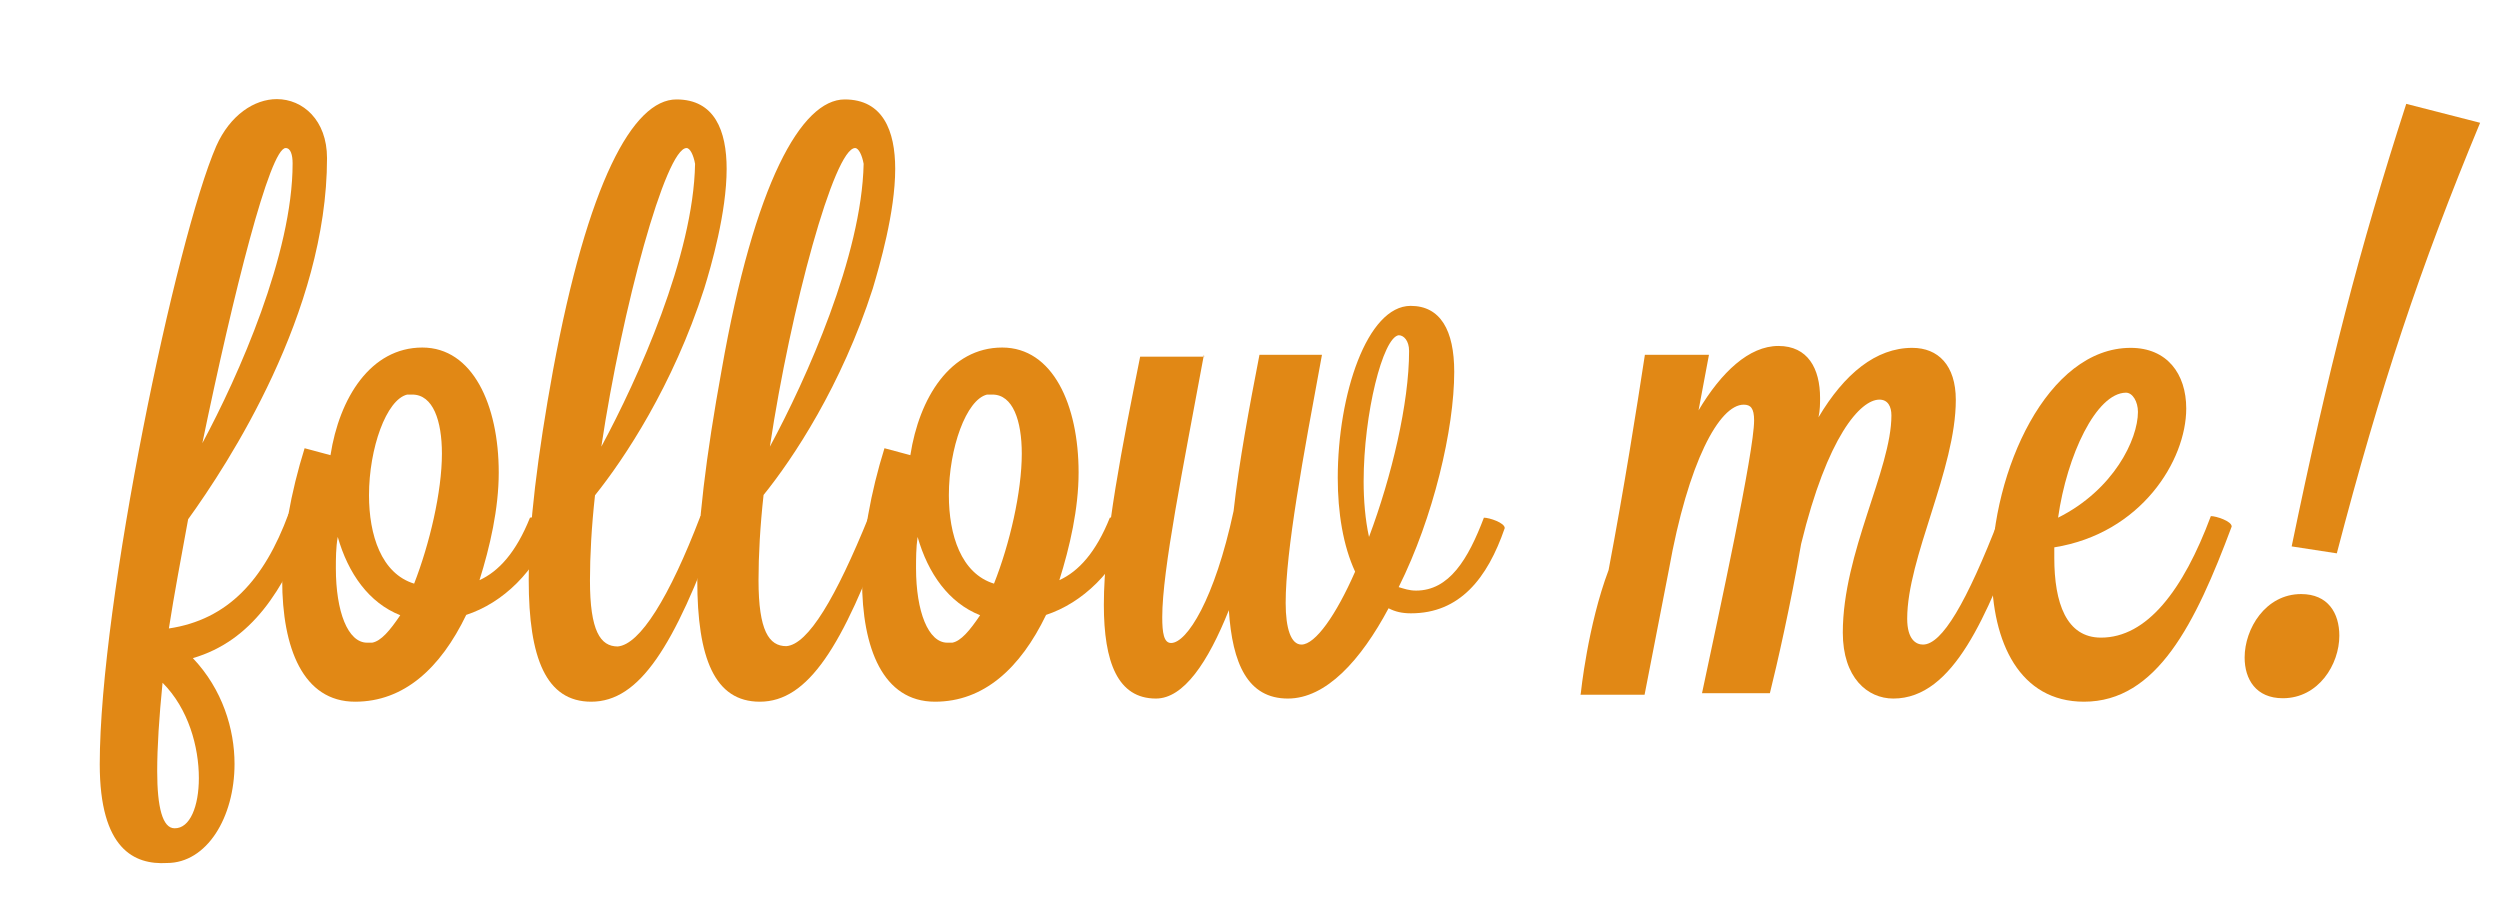
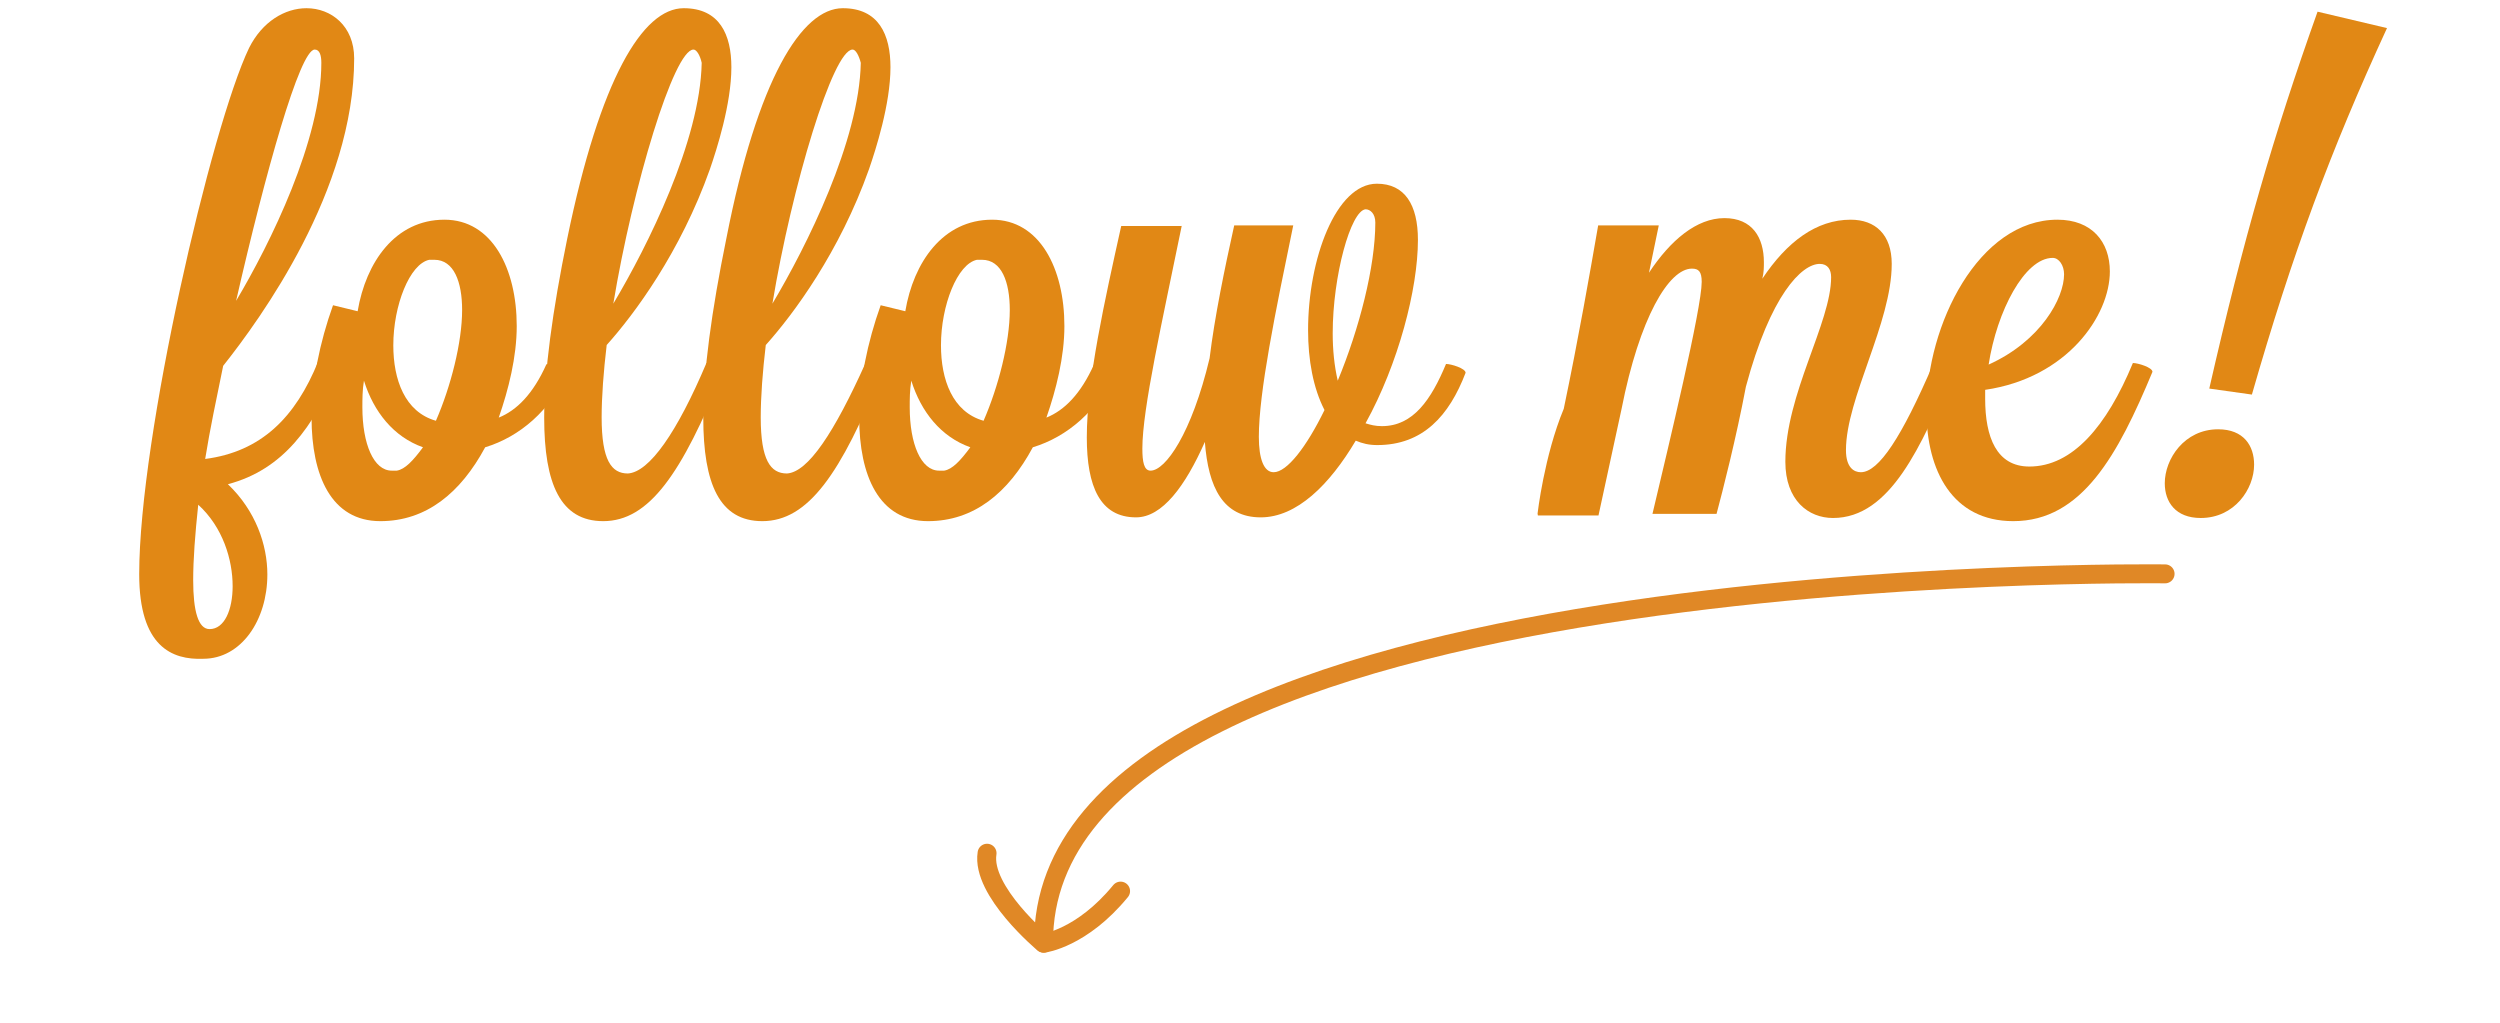
- <svg xmlns="http://www.w3.org/2000/svg" version="1.1" id="Layer_1" x="0px" y="0px" viewBox="0 162 792 288" enable-background="new 0 162 792 288" xml:space="preserve">
+ <svg xmlns="http://www.w3.org/2000/svg" version="1.1" id="Layer_1" x="0px" y="0px" viewBox="0 144 792 324" enable-background="new 0 144 792 324" xml:space="preserve">
  <g>
-     <path fill="#E18815" d="M31.6,404.1c0-51.1,24.2-166.6,36.9-195.8c4.4-9.9,12.1-14.9,19.2-14.9c8.2,0,15.9,6.6,15.9,18.7   c0,48.9-31.3,96.8-44,114.4c-2.2,12.1-4.4,23.6-6.1,34.6c18.7-2.8,30.2-15.4,37.9-36.3c1.6,0,6.6,1.6,6.6,3.3   c-8.2,20.9-18.2,36.9-36.9,42.4c9.4,9.9,13.2,22.5,13.2,33.5c0,17-8.8,31.4-21.4,31.4C42.6,436,31.6,431.1,31.6,404.1z M63,408.5   c0-9.9-3.3-22-11.5-30.2c-1.1,11-1.7,20.4-1.7,28c0,11.5,1.7,18.1,5.5,18.1C60.2,424.5,63,417.4,63,408.5z M90.5,208.9   c-5,0-16.5,45.7-26.4,93.5c11.5-21.4,28.6-59.9,28.6-88.6C92.7,211.1,92.1,208.9,90.5,208.9z" />
-     <path fill="#E18815" d="M175.2,328.8c-5.5,14.3-15.9,24.2-27.5,28c-8.2,17-19.8,27.5-35.2,27.5c-16.5,0-23.1-17-23.1-38.5   c0-13.2,2.8-28,7.1-41.8l8.2,2.2c2.8-18.1,12.7-34.1,29.1-34.1c15.9,0,24.2,18.1,24.2,39.6c0,11.5-2.8,23.6-6.1,34.1   c6.1-2.8,11.6-8.8,16-19.8C170.2,325.5,175.2,327.1,175.2,328.8z M126.8,356.9c-9.9-3.9-16.5-13.2-19.8-24.8   c-0.6,3.3-0.6,7.1-0.6,9.9c0,13.8,3.8,23.6,9.9,23.6c0.6,0,1.1,0,1.6,0C120.7,365.1,123.5,361.8,126.8,356.9z M116.9,318.9   c0,12.6,3.9,24.8,14.3,28c4.9-12.6,8.8-29.1,8.8-41.2c0-10.4-2.8-18.7-9.4-18.7c-0.6,0-1.1,0-1.6,0   C122.4,288.6,116.9,304,116.9,318.9z" />
-     <path fill="#E18815" d="M221.9,325.5c1.1,0,5.5,1.6,5.5,3.3l0,0c-13.8,38-24.8,55.5-40.1,55.5c-14.3,0-19.8-13.8-19.8-38.5   c0-17,2.8-39.6,7.7-66.5c11-59.4,25.3-85.8,39.1-85.8c12.1,0,15.9,9.9,15.9,22c0,13.8-4.9,30.8-7.1,37.9   c-9.9,30.8-25.3,53.9-34.6,65.5c-1.1,9.9-1.6,19.2-1.6,27c0,16,3.3,20.9,8.8,20.9C202.7,366.2,212,351.4,221.9,325.5z M217.5,208.9   c-6.6,0-20.4,50.6-27,94.6c11.6-21.5,29.2-60.5,29.7-89.6C219.7,211.1,218.6,208.9,217.5,208.9z" />
-     <path fill="#E18815" d="M275.3,325.5c1.1,0,5.5,1.6,5.5,3.3l0,0c-13.8,38-24.8,55.5-40.1,55.5c-14.3,0-19.8-13.8-19.8-38.5   c0-17,2.8-39.6,7.7-66.5c10.4-59.4,25.3-85.8,39-85.8c12.1,0,16,9.9,16,22c0,13.8-5,30.8-7.1,37.9c-9.9,30.8-25.3,53.9-34.6,65.4   c-1.1,9.9-1.6,19.2-1.6,27c0,16,3.3,20.9,8.8,20.9C256,366.2,264.8,351.4,275.3,325.5z M270.9,208.9c-6.6,0-20.4,50.6-27,94.6   c11.6-21.5,29.1-60.5,29.7-89.6C273.1,211.1,272,208.9,270.9,208.9z" />
-     <path fill="#E18815" d="M358.9,328.8c-5.5,14.3-16,24.2-27.5,28c-8.2,17-19.8,27.5-35.2,27.5c-16.5,0-23.1-17-23.1-38.5   c0-13.2,2.8-28,7.1-41.8l8.2,2.2c2.8-18.1,12.6-34.1,29.1-34.1c16,0,24.2,18.1,24.2,39.6c0,11.5-2.8,23.6-6.1,34.1   c6.1-2.8,11.6-8.8,16-19.8C353.9,325.5,358.9,327.1,358.9,328.8z M310.5,356.9c-9.9-3.9-16.5-13.2-19.8-24.8   c-0.5,3.3-0.5,7.1-0.5,9.9c0,13.8,3.9,23.6,9.9,23.6c0.5,0,1.1,0,1.6,0C304.4,365.1,307.2,361.8,310.5,356.9z M300.6,318.9   c0,12.6,3.9,24.8,14.3,28c5-12.6,8.8-29.1,8.8-41.2c0-10.4-2.8-18.7-9.3-18.7c-0.6,0-1.1,0-1.7,0   C306.1,288.6,300.6,304,300.6,318.9z" />
-     <path fill="#E18815" d="M381.4,274.4c-6.6,35.8-13.2,68.2-13.2,83.1c0,5,0.5,8.2,2.8,8.2c5,0,13.8-13.8,19.8-41.8   c1.7-15.4,5-33,8.2-49.5h19.8c-6,32.4-11.5,62.1-11.5,78.6c0,8.2,1.7,13.2,5,13.2c4.4,0,11-9.4,17-23.1c-3.8-8.2-5.5-18.7-5.5-29.7   c0-26.4,9.3-54.5,23.1-54.5c9.4,0,13.8,7.7,13.8,20.9c0,18.1-6.6,46.2-17.6,68.2c1.7,0.5,3.3,1.1,5.5,1.1   c10.5,0,16.5-9.9,21.5-23.1c1.7,0,6.6,1.6,6.6,3.3c-5.5,16-14.3,27-29.7,27c-2.8,0-5-0.5-7.1-1.6c-8.8,16.5-19.8,28.6-31.9,28.6   c-12.7,0-17.6-11-18.7-28c-6.6,16.5-14.3,28-23.1,28c-12.1,0-16.5-11.5-16.5-29.7c0-21.5,6-51.1,11.5-78.6h20.3L381.4,274.4   L381.4,274.4z M432,314.5c0,6,0.5,12.1,1.7,17.6c7.2-19.2,12.7-42.4,12.7-58.9c0-3.3-1.7-5-3.3-5C438.1,268.9,432,293,432,314.5z" />
-     <path fill="#E18815" d="M500.8,381.6c0,0,2.2-21.5,8.8-39c5-26.4,8.8-50.6,11.5-68.2h20.3l-3.3,17.6c7.2-12.1,16-20.4,25.3-20.4   s13.2,7.1,13.2,16.5c0,1.6,0,3.9-0.5,6.1c8.2-13.8,18.2-22,29.7-22c8.2,0,13.8,5.5,13.8,16.5c0,22-15.4,50-15.4,69.3   c0,6.6,2.8,8.2,5,8.2c6,0,13.8-13.2,24.2-40.1c1.7,0,6.6,1.6,6.6,3.3c-10.5,27-20.9,53.9-40.2,53.9c-8.2,0-16-6.6-16-20.9   c0-25.3,15.4-51.7,15.4-68.8c0-2.8-1.1-5-3.8-5c-6,0-16.5,11.6-24.8,45.7c-3.3,19.2-7.7,38.5-9.9,47.3h-21.5   c5.5-25.9,16.5-76.5,16.5-86.4c0-3.9-1.1-5-3.3-5c-7.7,0-17.6,18.1-23.7,52.3l-7.7,39.6h-20.3L500.8,381.6L500.8,381.6z" />
-     <path fill="#E18815" d="M700.4,325.5c1.7,0,6.6,1.6,6.6,3.3c-11.5,30.8-23.7,55.5-46.8,55.5c-20.3,0-29.2-18.7-29.2-41.2   c0-31.9,17.6-70.9,44-70.9c11.5,0,17.6,8.2,17.6,19.2c0,16.5-14.3,39.6-41.8,44c0,1.1,0,2.2,0,3.3c0,14.3,3.8,25.3,14.8,25.3   C680.1,364,691.6,349.1,700.4,325.5z M652,326c17.6-8.8,25.3-24.8,25.3-33.5c0-3.3-1.7-6.1-3.8-6.1   C664.1,286.5,654.8,306.2,652,326z" />
+     <path fill="#E18815" d="M44.1,325.9c0-43.5,22.9-141.9,34.8-166.7c4.2-8.4,11.4-12.6,18.2-12.6c7.8,0,15.1,5.6,15.1,15.9   c0,41.7-29.6,82.4-41.5,97.4c-2.1,10.3-4.2,20.1-5.7,29.5c17.7-2.3,28.6-13.1,35.8-30.9c1.6,0,6.2,1.4,6.2,2.8   c-7.8,17.8-17.1,31.4-34.8,36.1c8.8,8.4,12.5,19.2,12.5,28.6c0,14.5-8.3,26.7-20.3,26.7C54.5,353.1,44.1,348.9,44.1,325.9z    M73.7,329.7c0-8.4-3.1-18.7-10.9-25.8c-1,9.4-1.6,17.3-1.6,23.9c0,9.8,1.6,15.5,5.2,15.5C71.1,343.3,73.7,337.2,73.7,329.7z    M99.7,159.7c-4.7,0-15.6,38.9-24.9,79.6c10.9-18.3,27-51,27-75.4C101.8,161.6,101.3,159.7,99.7,159.7z" />
+     <path fill="#E18815" d="M179.7,261.8c-5.2,12.2-15.1,20.6-26,23.9c-7.8,14.5-18.7,23.4-33.2,23.4c-15.6,0-21.8-14.5-21.8-32.8   c0-11.2,2.6-23.9,6.8-35.6l7.8,1.9c2.6-15.5,11.9-29,27.5-29c15.1,0,22.9,15.5,22.9,33.7c0,9.8-2.6,20.1-5.7,29   c5.7-2.3,10.9-7.5,15.1-16.9C175,259,179.7,260.4,179.7,261.8z M134,285.7c-9.3-3.3-15.6-11.2-18.7-21.1c-0.5,2.8-0.5,6.1-0.5,8.4   c0,11.7,3.6,20.1,9.3,20.1c0.5,0,1,0,1.6,0C128.3,292.7,130.9,289.9,134,285.7z M124.6,253.4c0,10.8,3.6,21.1,13.5,23.9   c4.7-10.8,8.3-24.8,8.3-35.1c0-8.9-2.6-15.9-8.8-15.9c-0.5,0-1,0-1.6,0C129.8,227.6,124.6,240.7,124.6,253.4z" />
+     <path fill="#E18815" d="M223.8,259c1,0,5.2,1.4,5.2,2.8l0,0c-13,32.3-23.4,47.3-37.9,47.3c-13.5,0-18.7-11.7-18.7-32.8   c0-14.5,2.6-33.7,7.3-56.7c10.4-50.6,23.9-73,36.9-73c11.4,0,15.1,8.4,15.1,18.7c0,11.7-4.7,26.2-6.8,32.3   c-9.3,26.2-23.9,45.9-32.7,55.7c-1,8.4-1.6,16.4-1.6,22.9c0,13.6,3.1,17.8,8.3,17.8C205.7,293.6,214.5,281,223.8,259z M219.7,159.7   c-6.2,0-19.2,43.1-25.4,80.5c10.9-18.3,27.5-51.5,28-76.3C221.8,161.6,220.7,159.7,219.7,159.7z" />
+     <path fill="#E18815" d="M274.2,259c1,0,5.2,1.4,5.2,2.8l0,0c-13,32.3-23.4,47.3-37.9,47.3c-13.5,0-18.7-11.7-18.7-32.8   c0-14.5,2.6-33.7,7.3-56.7c9.9-50.6,23.9-73,36.9-73c11.4,0,15.1,8.4,15.1,18.7c0,11.7-4.7,26.2-6.8,32.3   c-9.3,26.2-23.9,45.9-32.7,55.7c-1,8.4-1.6,16.4-1.6,22.9c0,13.6,3.1,17.8,8.3,17.8C256,293.6,264.3,281,274.2,259z M270.1,159.7   c-6.2,0-19.2,43.1-25.4,80.5c10.9-18.3,27.5-51.5,28-76.3C272.1,161.6,271.1,159.7,270.1,159.7z" />
+     <path fill="#E18815" d="M353.2,261.8c-5.2,12.2-15.1,20.6-26,23.9c-7.8,14.5-18.7,23.4-33.2,23.4c-15.6,0-21.8-14.5-21.8-32.8   c0-11.2,2.6-23.9,6.8-35.6l7.8,1.9c2.6-15.5,11.9-29,27.5-29c15.1,0,22.9,15.5,22.9,33.7c0,9.8-2.6,20.1-5.7,29   c5.7-2.3,10.9-7.5,15.1-16.9C348.5,259,353.2,260.4,353.2,261.8z M307.4,285.7c-9.3-3.3-15.6-11.2-18.7-21.1   c-0.5,2.8-0.5,6.1-0.5,8.4c0,11.7,3.6,20.1,9.3,20.1c0.5,0,1,0,1.6,0C301.7,292.7,304.3,289.9,307.4,285.7z M298.1,253.4   c0,10.8,3.6,21.1,13.5,23.9c4.7-10.8,8.3-24.8,8.3-35.1c0-8.9-2.6-15.9-8.8-15.9c-0.5,0-1,0-1.6,0   C303.3,227.6,298.1,240.7,298.1,253.4z" />
+     <path fill="#E18815" d="M374.4,215.4c-6.2,30.4-12.5,58.1-12.5,70.7c0,4.2,0.5,7,2.6,7c4.7,0,13-11.7,18.7-35.6   c1.6-13.1,4.7-28.1,7.8-42.1h18.7c-5.7,27.6-10.9,52.9-10.9,67c0,7,1.6,11.2,4.7,11.2c4.2,0,10.4-8,16.1-19.7   c-3.6-7-5.2-15.9-5.2-25.3c0-22.5,8.8-46.4,21.8-46.4c8.8,0,13,6.6,13,17.8c0,15.5-6.2,39.3-16.6,58.1c1.6,0.5,3.1,0.9,5.2,0.9   c9.9,0,15.6-8.4,20.3-19.7c1.6,0,6.2,1.4,6.2,2.8c-5.2,13.6-13.5,22.9-28,22.9c-2.6,0-4.7-0.5-6.8-1.4c-8.3,14-18.7,24.3-30.1,24.3   c-11.9,0-16.6-9.4-17.7-23.9c-6.2,14-13.5,23.9-21.8,23.9c-11.4,0-15.6-9.8-15.6-25.3c0-18.3,5.7-43.5,10.9-67h19.2L374.4,215.4   L374.4,215.4z M422.2,249.6c0,5.2,0.5,10.3,1.6,15c6.8-16.4,11.9-36.1,11.9-50.1c0-2.8-1.6-4.2-3.1-4.2   C427.9,210.8,422.2,231.4,422.2,249.6z" />
+     <path fill="#E18815" d="M487.1,306.7c0,0,2.1-18.3,8.3-33.2c4.7-22.5,8.3-43.1,10.9-58.1h19.2l-3.1,15   c6.8-10.3,15.1-17.3,23.9-17.3c8.8,0,12.5,6.1,12.5,14c0,1.4,0,3.3-0.5,5.2c7.8-11.7,17.1-18.7,28-18.7c7.8,0,13,4.7,13,14   c0,18.7-14.5,42.6-14.5,59c0,5.6,2.6,7,4.7,7c5.7,0,13-11.2,22.9-34.2c1.6,0,6.2,1.4,6.2,2.8c-9.9,22.9-19.7,45.9-37.9,45.9   c-7.8,0-15.1-5.6-15.1-17.8c0-21.5,14.5-44,14.5-58.5c0-2.3-1-4.2-3.6-4.2c-5.7,0-15.6,9.8-23.4,38.9c-3.1,16.4-7.3,32.8-9.3,40.3   h-20.3c5.2-22,15.6-65.1,15.6-73.5c0-3.3-1-4.2-3.1-4.2c-7.3,0-16.6,15.5-22.3,44.5l-7.3,33.7h-19.2L487.1,306.7L487.1,306.7z" />
+     <path fill="#E18815" d="M675.7,259c1.6,0,6.2,1.4,6.2,2.8c-10.9,26.2-22.3,47.3-44.1,47.3c-19.2,0-27.5-15.9-27.5-35.1   c0-27.2,16.6-60.4,41.5-60.4c10.9,0,16.6,7,16.6,16.4c0,14-13.5,33.7-39.5,37.5c0,0.9,0,1.9,0,2.8c0,12.2,3.6,21.5,14,21.5   C656.5,291.8,667.4,279.1,675.7,259z M630,259.5c16.6-7.5,23.9-21.1,23.9-28.6c0-2.8-1.6-5.2-3.6-5.2   C641.4,225.7,632.6,242.6,630,259.5z" />
  </g>
  <g>
-     <path fill="#E18815" d="M711.1,370.3c0-9.1,6.6-20.1,17.9-20.1c8.5,0,12.1,6,12.1,13.2c0,9.1-6.6,19.8-17.9,19.8   C714.7,383.2,711.1,377.2,711.1,370.3z M785.7,200.9c-19,45.7-31.6,83.6-45.4,136.4l-14.3-2.2c11.6-56.1,21.4-94.1,36.3-140.2   L785.7,200.9z" />
+     <path fill="#E18815" d="M685.8,297.1c0-7.7,6.2-17.1,16.9-17.1c8.1,0,11.4,5.2,11.4,11.2c0,7.7-6.2,16.9-16.9,16.9   C689.2,308.1,685.8,303,685.8,297.1z M756.2,152.9c-17.9,38.9-29.9,71.2-42.8,116.1l-13.5-1.9c10.9-47.8,20.3-80.1,34.3-119.4   L756.2,152.9z" />
  </g>
+   <path fill="none" stroke="#E08826" stroke-width="6" stroke-linecap="round" stroke-linejoin="round" stroke-miterlimit="10" d="  M685.9,325.8c0,0-356-5-355.3,117c0,0-19.8-16.5-17.9-28.5" />
+   <path fill="none" stroke="#E08826" stroke-width="6" stroke-linecap="round" stroke-linejoin="round" stroke-miterlimit="10" d="  M330.7,442.8c0,0,12-1.5,24.3-16.5" />
</svg>
